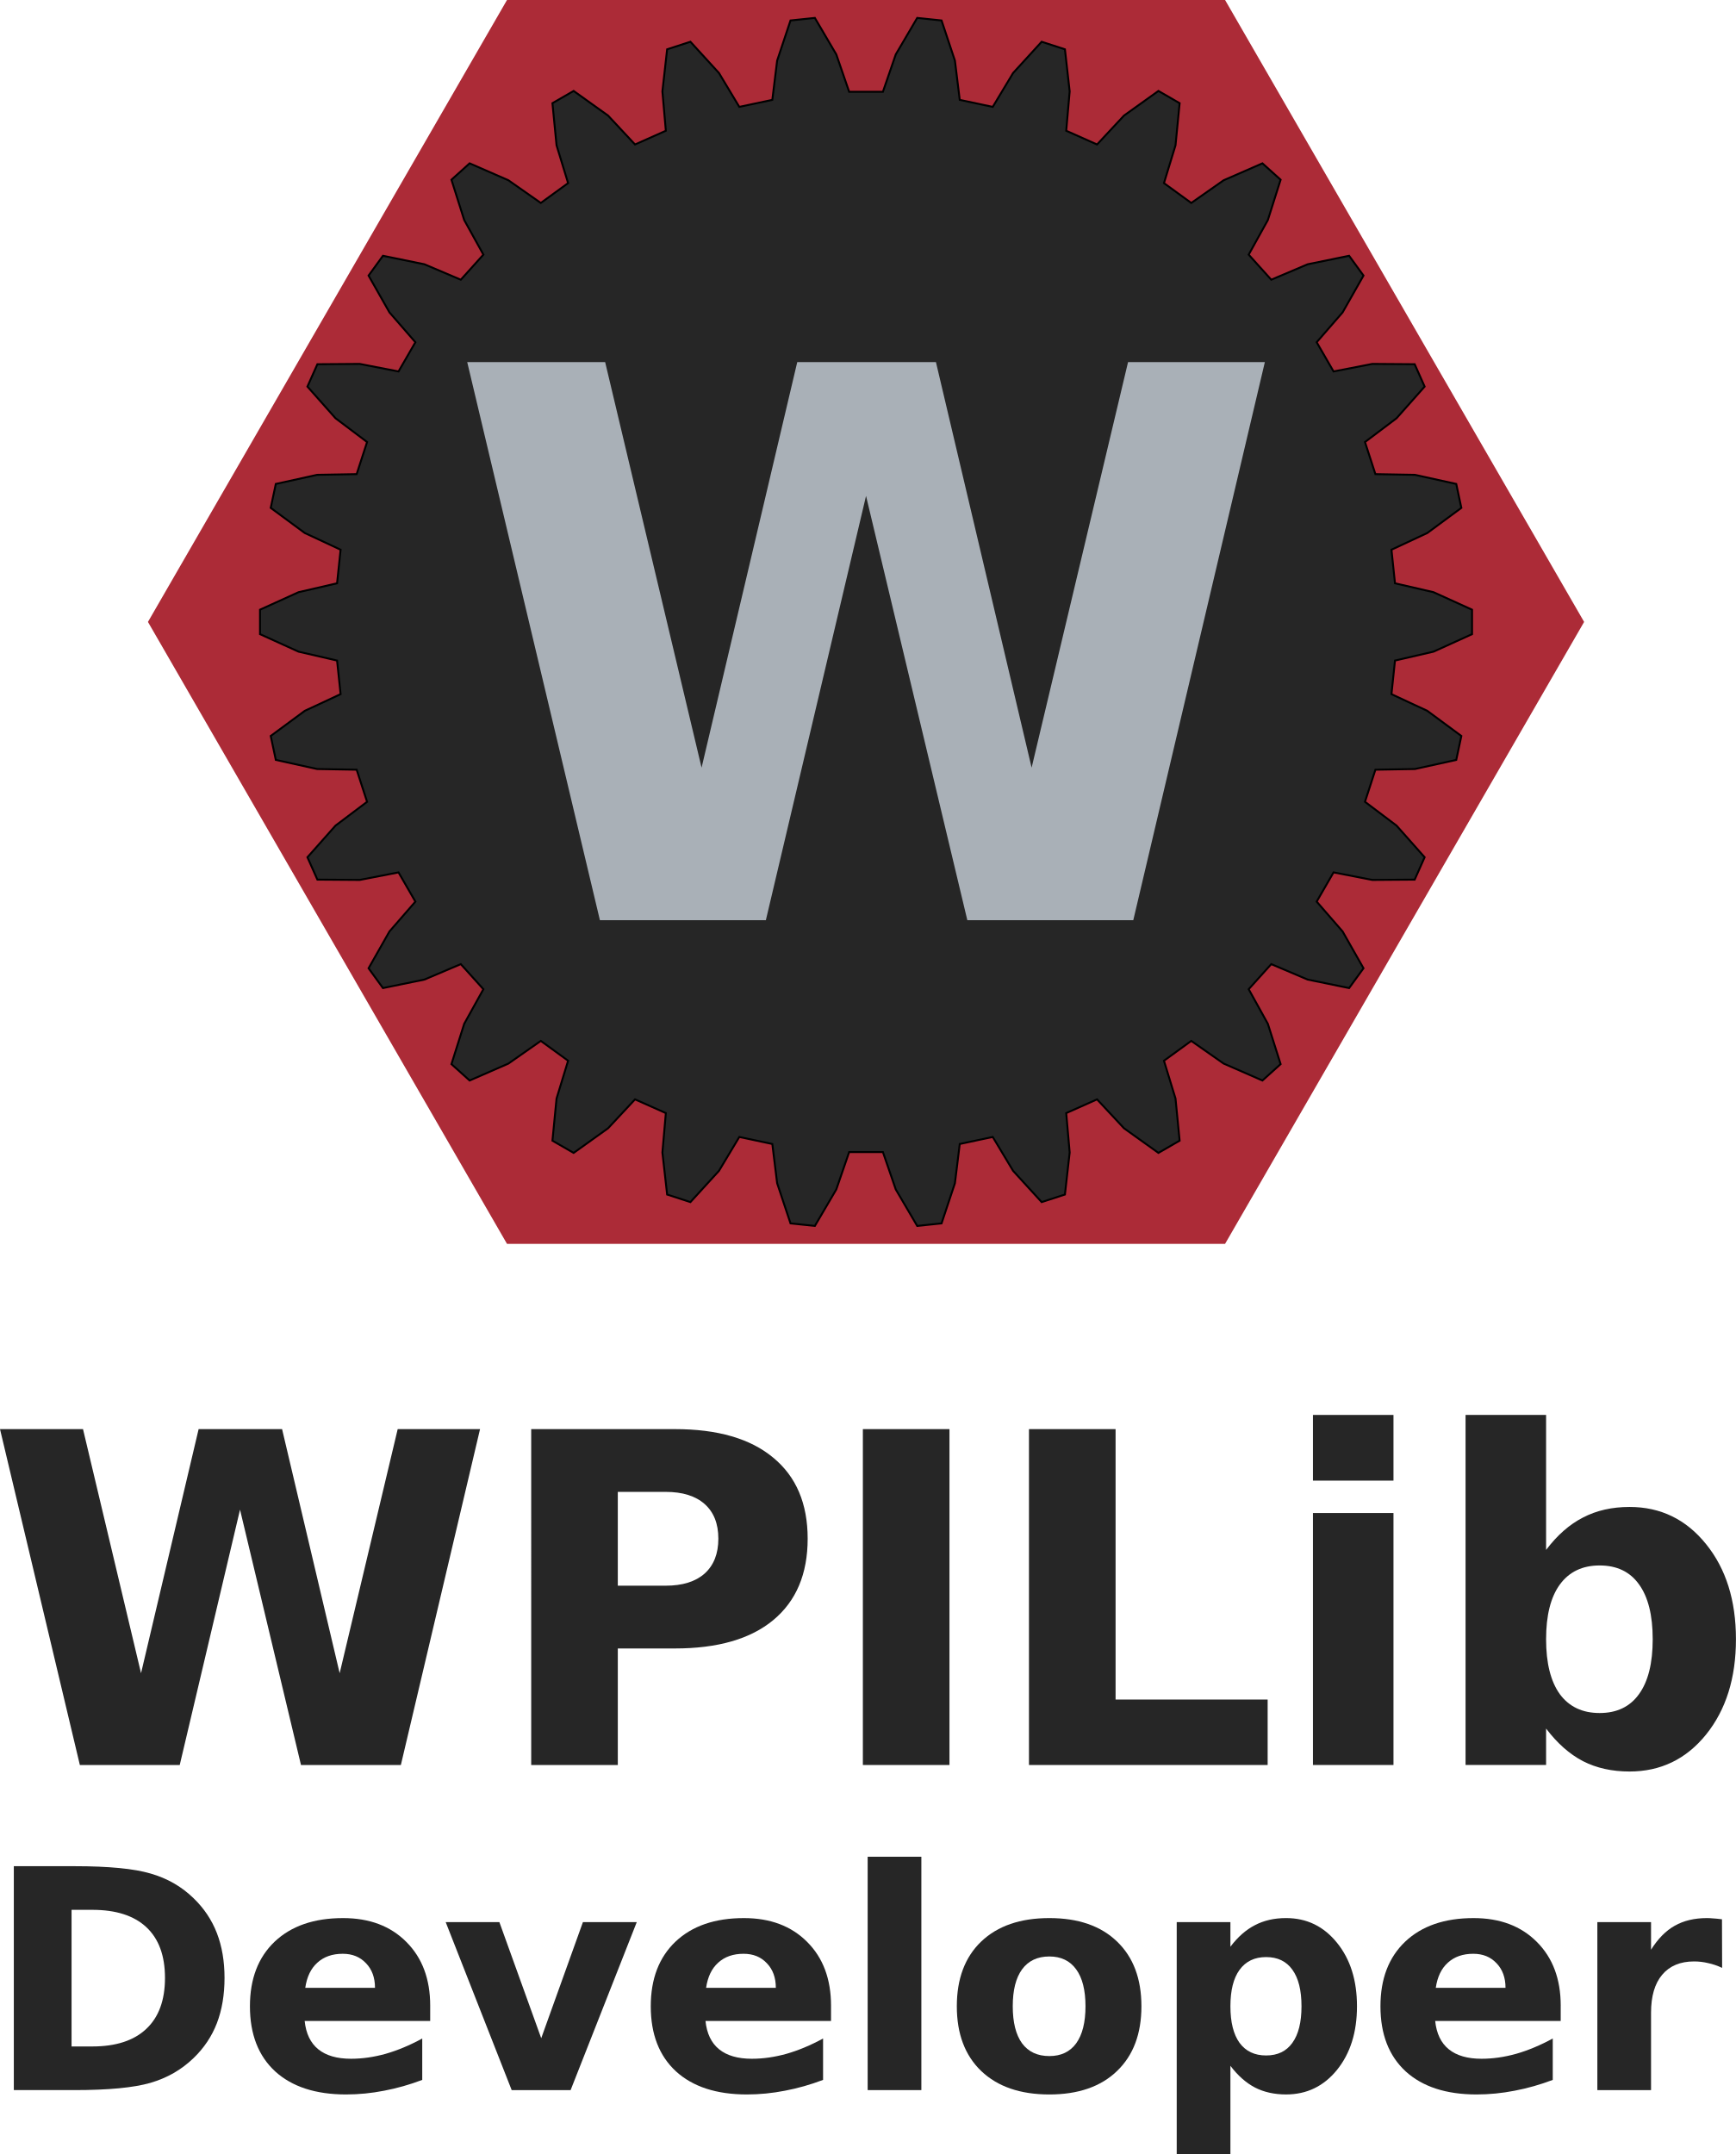
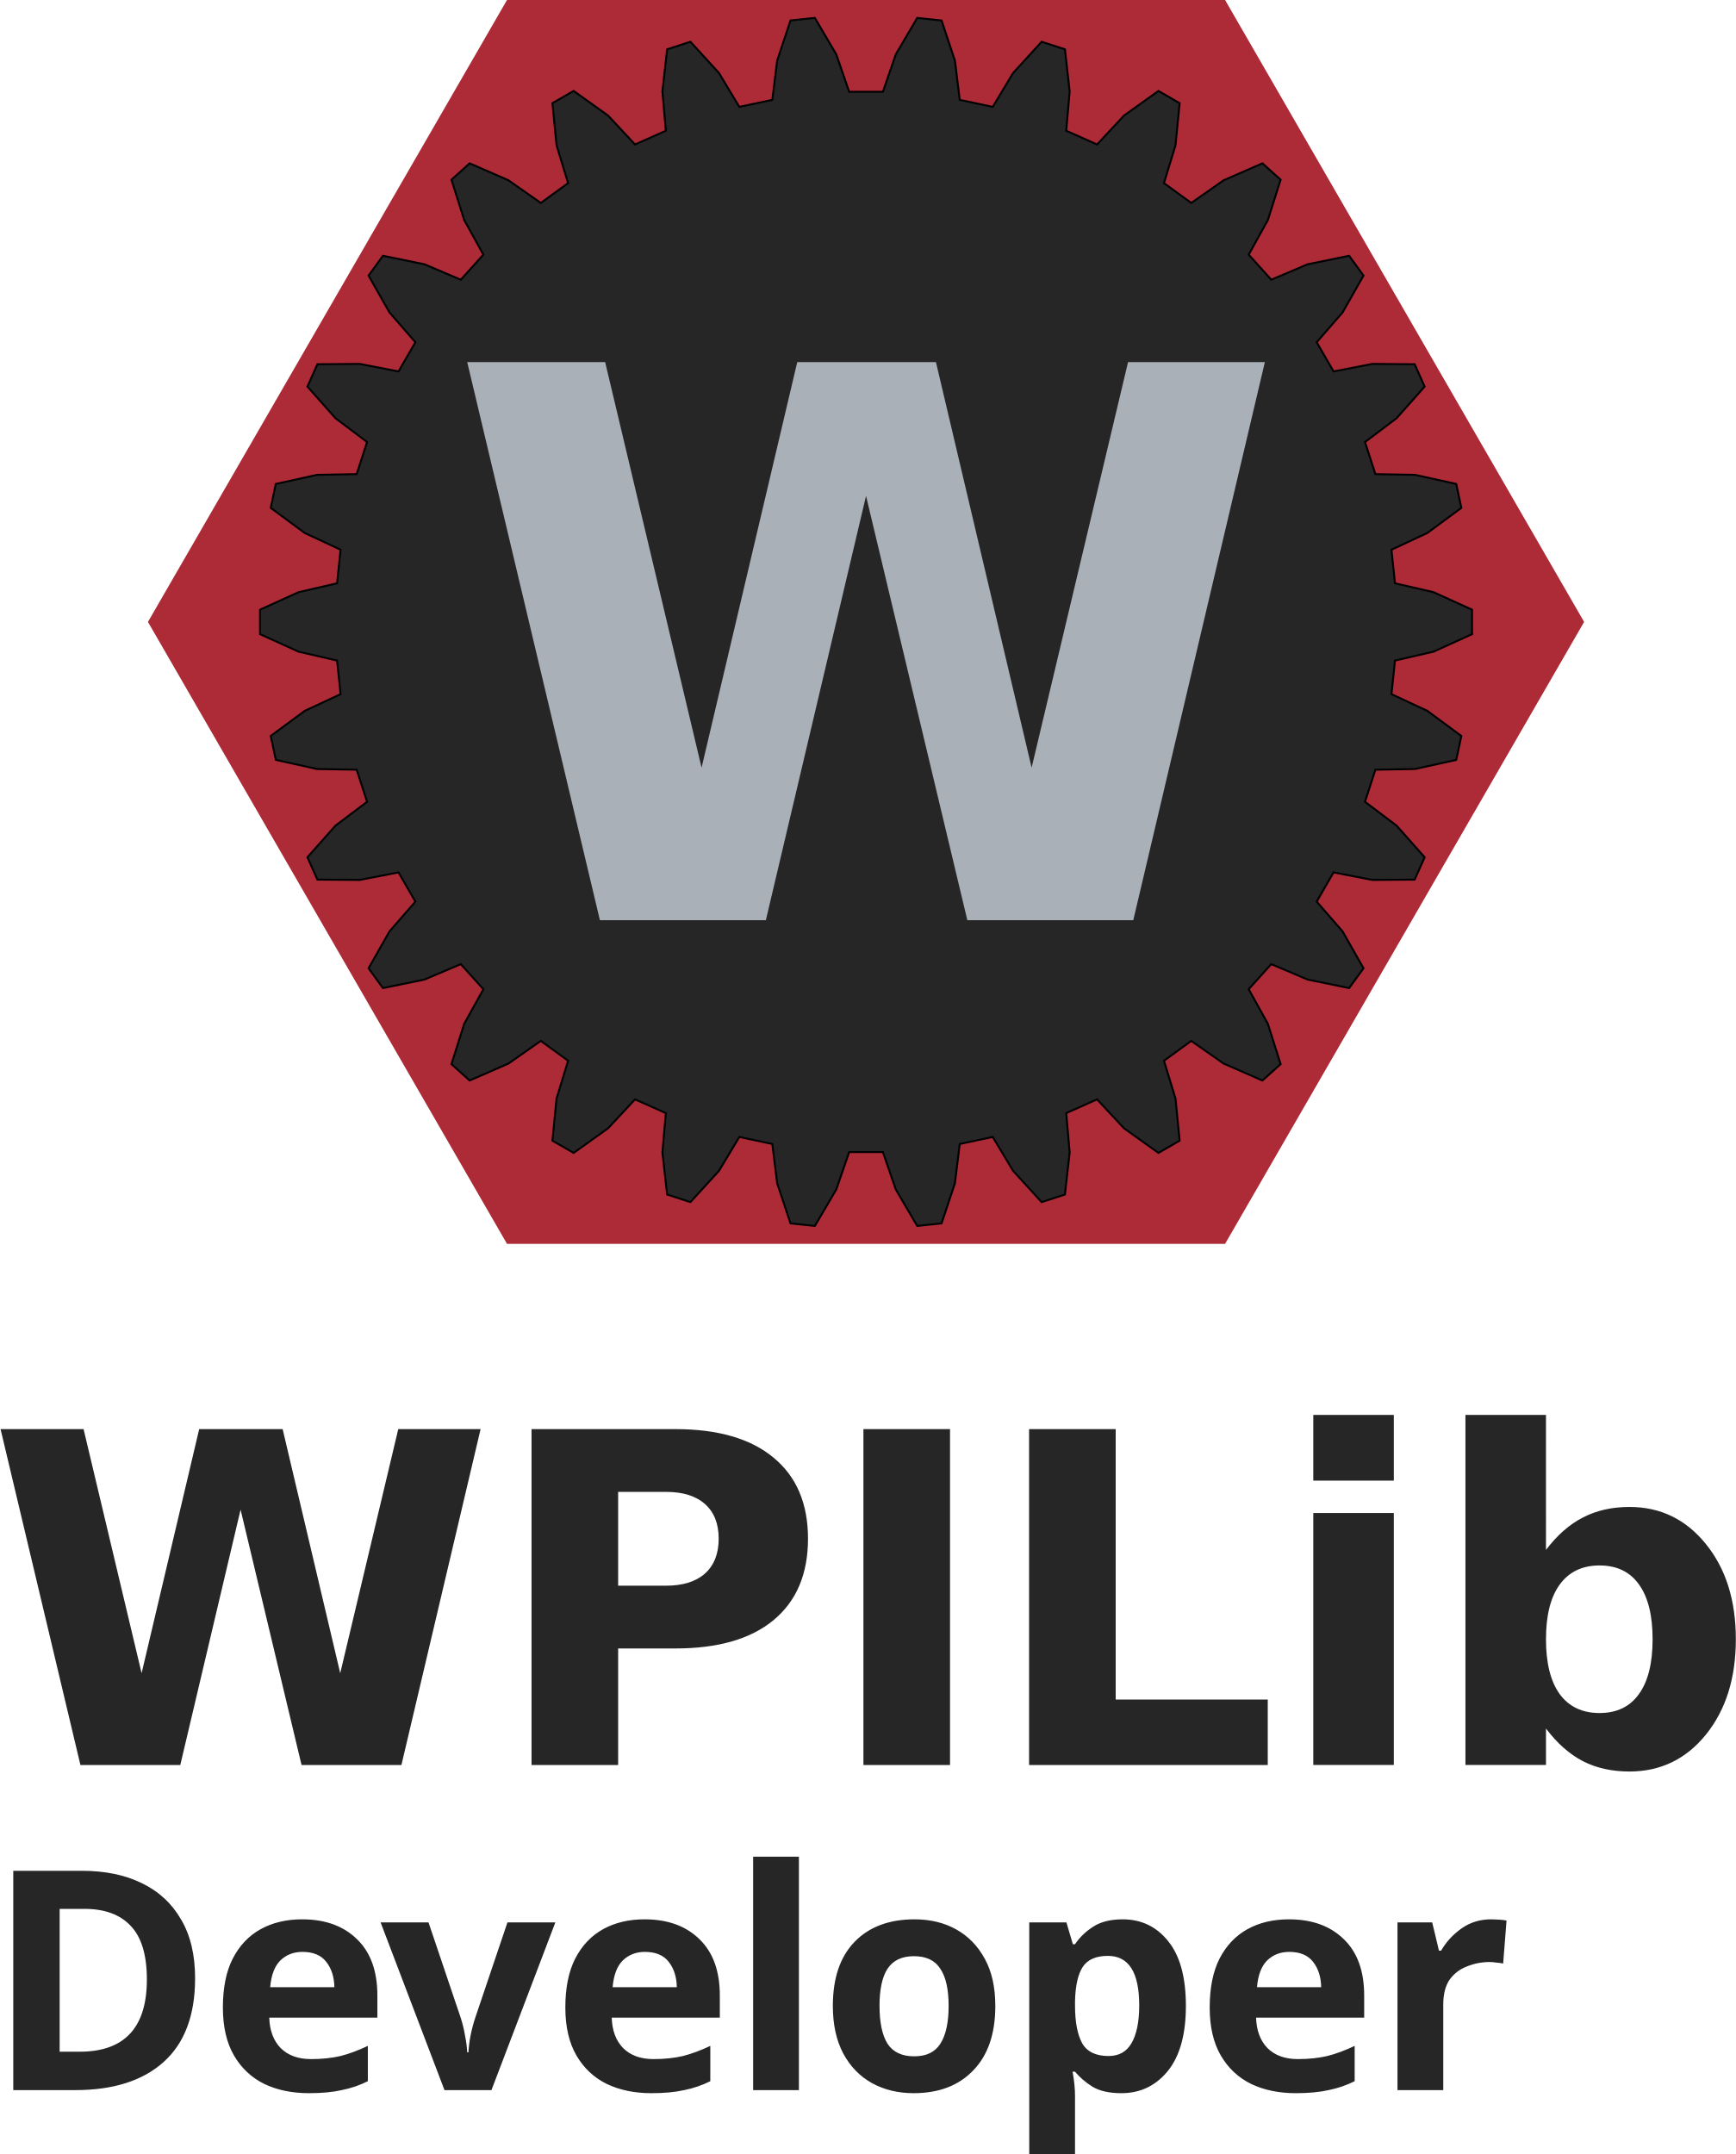
- <svg xmlns="http://www.w3.org/2000/svg" width="904.336" height="1122.038" viewBox="0 0 239.272 296.872" version="1.1" id="svg8">
-   <g style="display:inline" id="layer1" transform="translate(-7.912261,-2.389599)">
-     <path id="path32" d="m 176.769,173.82 -98.976,-10e-6 -49.488,-85.715 49.488,-85.715 98.976,4.9e-6 49.488,85.715 z" style="fill:#ac2b37;fill-opacity:1;stroke-width:0.278" />
+ <svg xmlns="http://www.w3.org/2000/svg" id="svg8" version="1.1" viewBox="0 0 239.272 296.872" height="1122.038" width="904.336">
+   <g transform="translate(-7.912261,-2.389599)" id="layer1" style="display:inline">
+     <path d="m 176.769,173.82 -98.976,-10e-6 -49.488,-85.715 49.488,-85.715 98.976,4.9e-6 49.488,85.715 z" id="path32" style="fill:#ac2b37;fill-opacity:1;stroke-width:0.278" />
  </g>
-   <g transform="translate(-7.912261,82.94368)" style="display:inline" id="layer2">
-     <g transform="translate(127.2811,2.77148)" id="g848">
-       <path d="m 72.908,-5.325 5.308,1.226 5.312,2.412 v 3.375 l -5.312,2.412 -5.308,1.226 -0.486,4.626 4.938,2.302 4.694,3.464 -0.702,3.301 -5.697,1.255 -5.447,0.095 -1.437,4.423 4.351,3.279 3.872,4.364 -1.373,3.083 -5.834,0.043 -5.348,-1.04 -2.325,4.028 3.574,4.112 2.88,5.074 -1.984,2.73 -5.715,-1.171 -5.015,-2.129 -3.112,3.456 2.641,4.765 1.762,5.561 -2.508,2.258 -5.347,-2.334 -4.463,-3.125 -3.763,2.734 1.593,5.21 0.567,5.806 -2.922,1.687 -4.745,-3.394 -3.716,-3.985 -4.249,1.892 0.475,5.427 -0.652,5.797 -3.209,1.043 -3.935,-4.307 -2.806,-4.67 -4.549,0.967 -0.664,5.407 -1.843,5.535 -3.356,0.353 -2.954,-5.031 -1.774,-5.151 h -4.651 l -1.774,5.151 -2.954,5.031 -3.356,-0.353 -1.843,-5.535 -0.664,-5.407 -4.549,-0.967 -2.806,4.67 -3.935,4.307 -3.209,-1.043 -0.652,-5.797 0.475,-5.427 -4.249,-1.892 -3.716,3.985 -4.745,3.394 -2.922,-1.687 0.567,-5.806 1.593,-5.21 -3.763,-2.734 -4.463,3.125 -5.347,2.334 -2.508,-2.258 1.762,-5.561 2.641,-4.765 -3.112,-3.456 -5.015,2.129 -5.715,1.171 -1.984,-2.73 2.88,-5.074 3.574,-4.112 -2.325,-4.028 -5.348,1.04 -5.834,-0.043 -1.373,-3.083 3.872,-4.364 4.351,-3.279 -1.437,-4.423 -5.447,-0.095 -5.697,-1.255 -0.702,-3.301 4.694,-3.464 4.938,-2.302 -0.486,-4.626 -5.308,-1.226 -5.312,-2.412 v -3.375 l 5.312,-2.412 5.308,-1.226 0.486,-4.626 -4.938,-2.302 -4.694,-3.464 0.702,-3.301 5.697,-1.255 5.447,-0.095 1.437,-4.423 -4.351,-3.279 -3.872,-4.364 1.373,-3.083 5.834,-0.043 5.348,1.04 2.325,-4.028 -3.574,-4.112 -2.88,-5.074 1.984,-2.73 5.715,1.171 5.015,2.129 3.112,-3.456 -2.641,-4.765 -1.762,-5.561 2.508,-2.258 5.347,2.334 4.463,3.125 3.763,-2.734 -1.593,-5.21 -0.567,-5.806 2.922,-1.687 4.745,3.394 3.716,3.985 4.249,-1.892 -0.475,-5.427 0.652,-5.797 3.209,-1.043 3.935,4.307 2.806,4.67 4.549,-0.967 0.664,-5.407 1.843,-5.535 3.356,-0.353 2.954,5.031 1.774,5.151 h 4.651 l 1.774,-5.151 2.954,-5.031 3.356,0.353 1.843,5.535 0.664,5.407 4.549,0.967 2.806,-4.67 3.935,-4.307 3.209,1.043 0.652,5.797 -0.475,5.427 4.249,1.892 3.716,-3.985 4.745,-3.394 2.922,1.687 -0.567,5.806 -1.593,5.21 3.763,2.734 4.463,-3.125 5.347,-2.334 2.508,2.258 -1.762,5.561 -2.641,4.765 3.112,3.456 5.015,-2.129 5.715,-1.171 1.984,2.73 -2.88,5.074 -3.574,4.112 2.325,4.028 5.348,-1.04 5.834,0.043 1.373,3.083 -3.872,4.364 -4.351,3.279 1.437,4.423 5.447,0.095 5.697,1.255 0.702,3.301 -4.694,3.464 -4.938,2.302 z" style="fill:#262626;fill-opacity:1;stroke:#000000;stroke-width:0.265" id="path844" />
+   <g id="layer2" style="display:inline" transform="translate(-7.912261,82.94368)">
+     <g id="g848" transform="translate(127.2811,2.77148)">
+       <path id="path844" style="fill:#262626;fill-opacity:1;stroke:#000000;stroke-width:0.265" d="m 72.908,-5.325 5.308,1.226 5.312,2.412 v 3.375 l -5.312,2.412 -5.308,1.226 -0.486,4.626 4.938,2.302 4.694,3.464 -0.702,3.301 -5.697,1.255 -5.447,0.095 -1.437,4.423 4.351,3.279 3.872,4.364 -1.373,3.083 -5.834,0.043 -5.348,-1.04 -2.325,4.028 3.574,4.112 2.88,5.074 -1.984,2.73 -5.715,-1.171 -5.015,-2.129 -3.112,3.456 2.641,4.765 1.762,5.561 -2.508,2.258 -5.347,-2.334 -4.463,-3.125 -3.763,2.734 1.593,5.21 0.567,5.806 -2.922,1.687 -4.745,-3.394 -3.716,-3.985 -4.249,1.892 0.475,5.427 -0.652,5.797 -3.209,1.043 -3.935,-4.307 -2.806,-4.67 -4.549,0.967 -0.664,5.407 -1.843,5.535 -3.356,0.353 -2.954,-5.031 -1.774,-5.151 h -4.651 l -1.774,5.151 -2.954,5.031 -3.356,-0.353 -1.843,-5.535 -0.664,-5.407 -4.549,-0.967 -2.806,4.67 -3.935,4.307 -3.209,-1.043 -0.652,-5.797 0.475,-5.427 -4.249,-1.892 -3.716,3.985 -4.745,3.394 -2.922,-1.687 0.567,-5.806 1.593,-5.21 -3.763,-2.734 -4.463,3.125 -5.347,2.334 -2.508,-2.258 1.762,-5.561 2.641,-4.765 -3.112,-3.456 -5.015,2.129 -5.715,1.171 -1.984,-2.73 2.88,-5.074 3.574,-4.112 -2.325,-4.028 -5.348,1.04 -5.834,-0.043 -1.373,-3.083 3.872,-4.364 4.351,-3.279 -1.437,-4.423 -5.447,-0.095 -5.697,-1.255 -0.702,-3.301 4.694,-3.464 4.938,-2.302 -0.486,-4.626 -5.308,-1.226 -5.312,-2.412 v -3.375 l 5.312,-2.412 5.308,-1.226 0.486,-4.626 -4.938,-2.302 -4.694,-3.464 0.702,-3.301 5.697,-1.255 5.447,-0.095 1.437,-4.423 -4.351,-3.279 -3.872,-4.364 1.373,-3.083 5.834,-0.043 5.348,1.04 2.325,-4.028 -3.574,-4.112 -2.88,-5.074 1.984,-2.73 5.715,1.171 5.015,2.129 3.112,-3.456 -2.641,-4.765 -1.762,-5.561 2.508,-2.258 5.347,2.334 4.463,3.125 3.763,-2.734 -1.593,-5.21 -0.567,-5.806 2.922,-1.687 4.745,3.394 3.716,3.985 4.249,-1.892 -0.475,-5.427 0.652,-5.797 3.209,-1.043 3.935,4.307 2.806,4.67 4.549,-0.967 0.664,-5.407 1.843,-5.535 3.356,-0.353 2.954,5.031 1.774,5.151 h 4.651 l 1.774,-5.151 2.954,-5.031 3.356,0.353 1.843,5.535 0.664,5.407 4.549,0.967 2.806,-4.67 3.935,-4.307 3.209,1.043 0.652,5.797 -0.475,5.427 4.249,1.892 3.716,-3.985 4.745,-3.394 2.922,1.687 -0.567,5.806 -1.593,5.21 3.763,2.734 4.463,-3.125 5.347,-2.334 2.508,2.258 -1.762,5.561 -2.641,4.765 3.112,3.456 5.015,-2.129 5.715,-1.171 1.984,2.73 -2.88,5.074 -3.574,4.112 2.325,4.028 5.348,-1.04 5.834,0.043 1.373,3.083 -3.872,4.364 -4.351,3.279 1.437,4.423 5.447,0.095 5.697,1.255 0.702,3.301 -4.694,3.464 -4.938,2.302 z" />
    </g>
  </g>
-   <g style="display:inline" transform="translate(-1.566963,102.6187)" id="layer3">
-     <g id="text4529" style="font-style:normal;font-variant:normal;font-weight:normal;font-stretch:normal;font-size:25.4px;line-height:125%;font-family:sans-serif;-inkscape-font-specification:sans-serif;letter-spacing:0px;word-spacing:0px;fill:#000000;fill-opacity:1;stroke:none;stroke-width:0.265px;stroke-linecap:butt;stroke-linejoin:miter;stroke-opacity:1" aria-label="WPILib">
-       <path id="path36" style="font-style:normal;font-variant:normal;font-weight:bold;font-stretch:normal;font-size:63.5px;line-height:100%;font-family:'DejaVu Sans';-inkscape-font-specification:'DejaVu Sans Bold';text-align:center;letter-spacing:-0.794px;text-anchor:middle;fill:#262626;fill-opacity:1;stroke-width:0.265px" d="M 1.567,94.347 H 13.008 l 7.999,33.641 7.937,-33.641 h 11.503 l 7.937,33.641 7.999,-33.641 H 67.733 L 56.819,140.639 H 43.053 L 34.65,105.447 26.341,140.639 H 12.574 Z" />
-       <path id="path38" style="font-style:normal;font-variant:normal;font-weight:bold;font-stretch:normal;font-size:63.5px;line-height:100%;font-family:'DejaVu Sans';-inkscape-font-specification:'DejaVu Sans Bold';text-align:center;letter-spacing:-0.794px;text-anchor:middle;fill:#262626;fill-opacity:1;stroke-width:0.265px" d="m 74.784,94.347 h 19.813 q 8.837,0 13.55,3.938 4.744,3.907 4.744,11.162 0,7.286 -4.744,11.224 -4.713,3.907 -13.55,3.907 h -7.875 v 16.061 h -11.937 z m 11.937,8.651 v 12.929 h 6.604 q 3.473,0 5.364,-1.674 1.891,-1.705 1.891,-4.806 0,-3.101 -1.891,-4.775 -1.891,-1.674 -5.364,-1.674 z" />
-       <path id="path40" style="font-style:normal;font-variant:normal;font-weight:bold;font-stretch:normal;font-size:63.5px;line-height:100%;font-family:'DejaVu Sans';-inkscape-font-specification:'DejaVu Sans Bold';text-align:center;letter-spacing:-0.794px;text-anchor:middle;fill:#262626;fill-opacity:1;stroke-width:0.265px" d="m 120.499,94.347 h 11.937 v 46.292 h -11.937 z" />
-       <path id="path42" style="font-style:normal;font-variant:normal;font-weight:bold;font-stretch:normal;font-size:63.5px;line-height:100%;font-family:'DejaVu Sans';-inkscape-font-specification:'DejaVu Sans Bold';text-align:center;letter-spacing:-0.794px;text-anchor:middle;fill:#262626;fill-opacity:1;stroke-width:0.265px" d="m 143.394,94.347 h 11.937 v 37.269 h 20.96 v 9.023 h -32.897 z" />
-       <path id="path44" style="font-style:normal;font-variant:normal;font-weight:bold;font-stretch:normal;font-size:63.5px;line-height:100%;font-family:'DejaVu Sans';-inkscape-font-specification:'DejaVu Sans Bold';text-align:center;letter-spacing:-0.794px;text-anchor:middle;fill:#262626;fill-opacity:1;stroke-width:0.265px" d="m 182.535,105.912 h 11.1 v 34.726 h -11.1 z m 0,-13.519 h 11.1 v 9.054 h -11.1 z" />
-       <path id="path46" style="font-style:normal;font-variant:normal;font-weight:bold;font-stretch:normal;font-size:63.5px;line-height:100%;font-family:'DejaVu Sans';-inkscape-font-specification:'DejaVu Sans Bold';text-align:center;letter-spacing:-0.794px;text-anchor:middle;fill:#262626;fill-opacity:1;stroke-width:0.265px" d="m 222.049,133.476 q 3.566,0 5.426,-2.604 1.891,-2.604 1.891,-7.565 0,-4.961 -1.891,-7.565 -1.86,-2.604 -5.426,-2.604 -3.566,0 -5.488,2.635 -1.891,2.604 -1.891,7.534 0,4.93 1.891,7.565 1.922,2.604 5.488,2.604 z m -7.379,-22.479 q 2.294,-3.039 5.085,-4.465 2.791,-1.457 6.418,-1.457 6.418,0 10.542,5.116 4.124,5.085 4.124,13.115 0,8.03 -4.124,13.146 -4.124,5.085 -10.542,5.085 -3.628,0 -6.418,-1.426 -2.791,-1.457 -5.085,-4.496 v 5.023 H 203.57 V 92.394 h 11.1 z" />
+   <g id="layer3" transform="translate(-1.566963,102.6187)" style="display:inline">
+     <path style="font-weight:bold;font-size:63.5px;line-height:100%;font-family:'DejaVu Sans';-inkscape-font-specification:'DejaVu Sans Bold';text-align:center;letter-spacing:-0.794px;word-spacing:0px;text-anchor:middle;fill:#262626;stroke-width:0.265px" d="M 1.644,94.347 H 13.086 l 7.999,33.641 7.937,-33.641 h 11.503 l 7.937,33.641 7.999,-33.641 h 11.348 L 56.897,140.639 H 43.13 l -8.403,-35.192 -8.31,35.192 H 12.652 Z m 73.186,0 h 19.813 q 8.837,0 13.55,3.938 4.744,3.907 4.744,11.162 0,7.286 -4.744,11.224 -4.713,3.907 -13.55,3.907 h -7.875 v 16.061 H 74.831 Z m 11.937,8.651 v 12.929 h 6.604 q 3.473,0 5.364,-1.674 1.891,-1.705 1.891,-4.806 0,-3.101 -1.891,-4.775 -1.891,-1.674 -5.364,-1.674 z m 33.809,-8.651 h 11.937 v 46.292 h -11.937 z m 22.833,0 h 11.937 v 37.269 h 20.96 v 9.023 h -32.897 z m 39.173,11.565 h 11.1 v 34.726 h -11.1 z m 0,-13.519 h 11.1 v 9.054 h -11.1 z m 39.452,41.083 q 3.566,0 5.426,-2.604 1.891,-2.604 1.891,-7.565 0,-4.961 -1.891,-7.565 -1.86,-2.604 -5.426,-2.604 -3.566,0 -5.488,2.635 -1.891,2.604 -1.891,7.534 0,4.93 1.891,7.565 1.922,2.604 5.488,2.604 z m -7.379,-22.479 q 2.294,-3.039 5.085,-4.465 2.791,-1.457 6.418,-1.457 6.418,0 10.542,5.116 4.124,5.085 4.124,13.115 0,8.03 -4.124,13.146 -4.124,5.085 -10.542,5.085 -3.628,0 -6.418,-1.426 -2.791,-1.457 -5.085,-4.496 v 5.023 H 203.554 V 92.394 h 11.1 z" id="text4529" aria-label="WPILib" />
+     <g transform="translate(15.61484,-122.2923)" style="display:inline" id="g7">
+       <path d="M 50.35,69.576 H 69.361 L 82.653,125.475 95.841,69.576 h 19.114 l 13.189,55.898 13.292,-55.898 h 18.856 l -18.135,76.918 h -22.875 L 105.321,88.02 91.514,146.494 H 68.639 Z" style="font-weight:bold;fill:#a9b0b7;fill-opacity:1;stroke-width:1.099px" id="path4489" />
    </g>
-     <g id="g7" style="display:inline" transform="translate(15.61484,-122.2923)">
-       <path id="path4489" style="font-weight:bold;fill:#a9b0b7;fill-opacity:1;stroke-width:1.099px" d="M 50.35,69.576 H 69.361 L 82.653,125.475 95.841,69.576 h 19.114 l 13.189,55.898 13.292,-55.898 h 18.856 l -18.135,76.918 h -22.875 L 105.321,88.02 91.514,146.494 H 68.639 Z" />
-     </g>
-     <g id="text19" style="font-style:normal;font-variant:normal;font-weight:normal;font-stretch:normal;font-size:25.4px;line-height:125%;font-family:sans-serif;-inkscape-font-specification:sans-serif;letter-spacing:0px;word-spacing:0px;fill:#000000;fill-opacity:1;stroke:none;stroke-width:0.265px;stroke-linecap:butt;stroke-linejoin:miter;stroke-opacity:1" />
-     <g id="text29" style="font-style:normal;font-variant:normal;font-weight:normal;font-stretch:normal;font-size:25.4px;line-height:125%;font-family:sans-serif;-inkscape-font-specification:sans-serif;letter-spacing:0px;word-spacing:0px;fill:#000000;fill-opacity:1;stroke:none;stroke-width:0.265px;stroke-linecap:butt;stroke-linejoin:miter;stroke-opacity:1" />
-     <g id="text35" style="font-style:normal;font-variant:normal;font-weight:normal;font-stretch:normal;font-size:25.4px;line-height:125%;font-family:sans-serif;-inkscape-font-specification:sans-serif;letter-spacing:0px;word-spacing:0px;fill:#000000;fill-opacity:1;stroke:none;stroke-width:0.265px;stroke-linecap:butt;stroke-linejoin:miter;stroke-opacity:1" />
-     <g id="text52" style="font-style:normal;font-variant:normal;font-weight:bold;font-stretch:normal;font-size:25.4px;line-height:125%;font-family:sans-serif;-inkscape-font-specification:'sans-serif Bold';letter-spacing:0px;word-spacing:0px;fill:#000000;fill-opacity:1;stroke:none;stroke-width:0.265px;stroke-linecap:butt;stroke-linejoin:miter;stroke-opacity:1" />
-     <g id="flowRoot66" style="font-style:normal;font-variant:normal;font-weight:normal;font-stretch:normal;font-size:96px;line-height:125%;font-family:sans-serif;-inkscape-font-specification:sans-serif;letter-spacing:0px;word-spacing:0px;fill:#000000;fill-opacity:1;stroke:none;stroke-width:1px;stroke-linecap:butt;stroke-linejoin:miter;stroke-opacity:1" />
-     <g id="text4514" style="font-style:normal;font-variant:normal;font-weight:normal;font-stretch:normal;font-size:25.4px;line-height:125%;font-family:sans-serif;-inkscape-font-specification:sans-serif;letter-spacing:0px;word-spacing:0px;fill:#000000;fill-opacity:1;stroke:none;stroke-width:0.265px;stroke-linecap:butt;stroke-linejoin:miter;stroke-opacity:1" />
-     <g id="text4518" style="font-style:normal;font-variant:normal;font-weight:normal;font-stretch:normal;font-size:25.4px;line-height:125%;font-family:sans-serif;-inkscape-font-specification:sans-serif;letter-spacing:0px;word-spacing:0px;fill:#000000;fill-opacity:1;stroke:none;stroke-width:0.265px;stroke-linecap:butt;stroke-linejoin:miter;stroke-opacity:1" aria-label="Developer">
-       <path id="path55" style="font-weight:bold;font-size:42.333px;letter-spacing:-0.529px;fill:#262626;fill-opacity:1;stroke-width:0.265px" d="m 11.43,160.601 v 18.831 h 2.853 q 4.878,0 7.441,-2.418 2.584,-2.418 2.584,-7.028 0,-4.589 -2.563,-6.987 -2.563,-2.398 -7.462,-2.398 z m -7.958,-6.015 h 8.392 q 7.028,0 10.459,1.013 3.452,0.992 5.912,3.39 2.17,2.088 3.225,4.816 1.054,2.729 1.054,6.18 0,3.493 -1.054,6.242 -1.054,2.729 -3.225,4.816 -2.48,2.398 -5.953,3.411 -3.473,0.992 -10.418,0.992 H 3.472 Z" />
-       <path id="path57" style="font-weight:bold;font-size:42.333px;letter-spacing:-0.529px;fill:#262626;fill-opacity:1;stroke-width:0.265px" d="m 60.861,173.81 v 2.108 h -17.301 q 0.269,2.604 1.881,3.907 1.612,1.302 4.506,1.302 2.336,0 4.775,-0.682 2.46,-0.703 5.044,-2.108 v 5.705 q -2.625,0.992 -5.25,1.488 -2.625,0.517 -5.25,0.517 -6.284,0 -9.777,-3.183 -3.473,-3.204 -3.473,-8.971 0,-5.664 3.411,-8.909 3.431,-3.245 9.426,-3.245 5.457,0 8.723,3.287 3.287,3.287 3.287,8.785 z m -7.607,-2.46 q 0,-2.108 -1.24,-3.39 -1.22,-1.302 -3.204,-1.302 -2.15,0 -3.493,1.22 -1.344,1.199 -1.674,3.473 z" />
-       <path id="path59" style="font-weight:bold;font-size:42.333px;letter-spacing:-0.529px;fill:#262626;fill-opacity:1;stroke-width:0.265px" d="m 62.999,162.296 h 7.4 l 5.767,15.999 5.746,-15.999 h 7.421 l -9.116,23.151 h -8.124 z" />
-       <path id="path61" style="font-weight:bold;font-size:42.333px;letter-spacing:-0.529px;fill:#262626;fill-opacity:1;stroke-width:0.265px" d="m 116.11,173.81 v 2.108 H 98.808 q 0.269,2.604 1.881,3.907 1.612,1.302 4.506,1.302 2.336,0 4.775,-0.682 2.46,-0.703 5.044,-2.108 v 5.705 q -2.625,0.992 -5.25,1.488 -2.625,0.517 -5.25,0.517 -6.284,0 -9.777,-3.183 -3.473,-3.204 -3.473,-8.971 0,-5.664 3.411,-8.909 3.431,-3.245 9.426,-3.245 5.457,0 8.723,3.287 3.287,3.287 3.287,8.785 z m -7.607,-2.46 q 0,-2.108 -1.24,-3.39 -1.22,-1.302 -3.204,-1.302 -2.15,0 -3.493,1.22 -1.344,1.199 -1.674,3.473 z" />
-       <path id="path63" style="font-weight:bold;font-size:42.333px;letter-spacing:-0.529px;fill:#262626;fill-opacity:1;stroke-width:0.265px" d="m 121.161,153.284 h 7.4 v 32.163 h -7.4 z" />
-       <path id="path65" style="font-weight:bold;font-size:42.333px;letter-spacing:-0.529px;fill:#262626;fill-opacity:1;stroke-width:0.265px" d="m 146.202,167.03 q -2.46,0 -3.762,1.778 -1.282,1.757 -1.282,5.085 0,3.328 1.282,5.106 1.302,1.757 3.762,1.757 2.418,0 3.7,-1.757 1.282,-1.778 1.282,-5.106 0,-3.328 -1.282,-5.085 -1.282,-1.778 -3.7,-1.778 z m 0,-5.292 q 5.974,0 9.322,3.225 3.369,3.225 3.369,8.93 0,5.705 -3.369,8.93 -3.349,3.225 -9.322,3.225 -5.994,0 -9.384,-3.225 -3.369,-3.225 -3.369,-8.93 0,-5.705 3.369,-8.93 3.39,-3.225 9.384,-3.225 z" />
-       <path id="path67" style="font-weight:bold;font-size:42.333px;letter-spacing:-0.529px;fill:#262626;fill-opacity:1;stroke-width:0.265px" d="m 171.159,182.099 v 12.154 h -7.4 V 162.296 h 7.4 v 3.39 q 1.53,-2.026 3.39,-2.977 1.86,-0.972 4.279,-0.972 4.279,0 7.028,3.411 2.749,3.39 2.749,8.744 0,5.354 -2.749,8.764 -2.749,3.39 -7.028,3.39 -2.418,0 -4.279,-0.951 -1.86,-0.972 -3.39,-2.997 z m 4.92,-14.986 q -2.377,0 -3.659,1.757 -1.261,1.736 -1.261,5.023 0,3.287 1.261,5.044 1.282,1.736 3.659,1.736 2.377,0 3.617,-1.736 1.261,-1.736 1.261,-5.044 0,-3.307 -1.261,-5.044 -1.24,-1.736 -3.617,-1.736 z" />
-       <path id="path69" style="font-weight:bold;font-size:42.333px;letter-spacing:-0.529px;fill:#262626;fill-opacity:1;stroke-width:0.265px" d="m 216.684,173.81 v 2.108 h -17.301 q 0.269,2.604 1.881,3.907 1.612,1.302 4.506,1.302 2.336,0 4.775,-0.682 2.46,-0.703 5.044,-2.108 v 5.705 q -2.625,0.992 -5.25,1.488 -2.625,0.517 -5.25,0.517 -6.284,0 -9.777,-3.183 -3.473,-3.204 -3.473,-8.971 0,-5.664 3.411,-8.909 3.431,-3.245 9.426,-3.245 5.457,0 8.723,3.287 3.287,3.287 3.287,8.785 z m -7.607,-2.46 q 0,-2.108 -1.24,-3.39 -1.22,-1.302 -3.204,-1.302 -2.15,0 -3.493,1.22 -1.344,1.199 -1.674,3.473 z" />
-       <path id="path71" style="font-weight:bold;font-size:42.333px;letter-spacing:-0.529px;fill:#262626;fill-opacity:1;stroke-width:0.265px" d="m 238.934,168.601 q -0.972,-0.455 -1.943,-0.661 -0.951,-0.227 -1.922,-0.227 -2.853,0 -4.403,1.84 -1.53,1.819 -1.53,5.23 v 10.666 h -7.4 V 162.296 h 7.4 v 3.803 q 1.426,-2.274 3.266,-3.307 1.86,-1.054 4.444,-1.054 0.372,0 0.806,0.041 0.434,0.021 1.261,0.124 z" />
-     </g>
+     <text xml:space="preserve" style="font-style:normal;font-variant:normal;font-weight:normal;font-stretch:normal;font-size:25.4px;line-height:125%;font-family:sans-serif;-inkscape-font-specification:sans-serif;letter-spacing:0px;word-spacing:0px;fill:#000000;fill-opacity:1;stroke:none;stroke-width:0.265px;stroke-linecap:butt;stroke-linejoin:miter;stroke-opacity:1" x="13.001" y="83.778" id="text19">
+       <tspan x="13.001" y="83.778" style="font-weight:bold;stroke-width:0.265px" id="tspan21" />
+     </text>
+     <text xml:space="preserve" style="font-style:normal;font-variant:normal;font-weight:normal;font-stretch:normal;font-size:25.4px;line-height:125%;font-family:sans-serif;-inkscape-font-specification:sans-serif;letter-spacing:0px;word-spacing:0px;fill:#000000;fill-opacity:1;stroke:none;stroke-width:0.265px;stroke-linecap:butt;stroke-linejoin:miter;stroke-opacity:1" x="59.884" y="89.921" id="text29">
+       <tspan id="tspan27" x="59.884" y="89.921" style="stroke-width:0.265px" />
+     </text>
+     <text xml:space="preserve" style="font-style:normal;font-variant:normal;font-weight:normal;font-stretch:normal;font-size:25.4px;line-height:125%;font-family:sans-serif;-inkscape-font-specification:sans-serif;letter-spacing:0px;word-spacing:0px;fill:#000000;fill-opacity:1;stroke:none;stroke-width:0.265px;stroke-linecap:butt;stroke-linejoin:miter;stroke-opacity:1" x="24.952" y="71.623" id="text35">
+       <tspan id="tspan33" x="24.952" y="71.623" style="stroke-width:0.265px" />
+     </text>
+     <text xml:space="preserve" style="font-style:normal;font-variant:normal;font-weight:bold;font-stretch:normal;font-size:25.4px;line-height:125%;font-family:sans-serif;-inkscape-font-specification:'sans-serif Bold';letter-spacing:0px;word-spacing:0px;fill:#000000;fill-opacity:1;stroke:none;stroke-width:0.265px;stroke-linecap:butt;stroke-linejoin:miter;stroke-opacity:1" x="3.474" y="84.37" id="text52">
+       <tspan id="tspan49" x="3.474" y="84.37" style="font-style:normal;font-variant:normal;font-weight:bold;font-stretch:normal;font-family:sans-serif;-inkscape-font-specification:'sans-serif Bold';stroke-width:0.265px" />
+     </text>
+     <flowRoot xml:space="preserve" id="flowRoot66" style="font-style:normal;font-variant:normal;font-weight:normal;font-stretch:normal;font-size:96px;line-height:125%;font-family:sans-serif;-inkscape-font-specification:sans-serif;letter-spacing:0px;word-spacing:0px;fill:#000000;fill-opacity:1;stroke:none;stroke-width:1px;stroke-linecap:butt;stroke-linejoin:miter;stroke-opacity:1">
+       <flowRegion id="flowRegion68">
+         <rect id="rect70" width="225.287" height="291.319" x="-421.442" y="631.192" />
+       </flowRegion>
+       <flowPara id="flowPara72" />
+     </flowRoot>
+     <text xml:space="preserve" style="font-style:normal;font-variant:normal;font-weight:normal;font-stretch:normal;font-size:25.4px;line-height:125%;font-family:sans-serif;-inkscape-font-specification:sans-serif;letter-spacing:0px;word-spacing:0px;fill:#000000;fill-opacity:1;stroke:none;stroke-width:0.265px;stroke-linecap:butt;stroke-linejoin:miter;stroke-opacity:1" x="8.389" y="206.609" id="text4514">
+       <tspan id="tspan4512" x="8.389" y="206.609" style="stroke-width:0.265px" />
+     </text>
+     <path style="font-weight:bold;font-size:42.333px;line-height:125%;-inkscape-font-specification:sans-serif;letter-spacing:-0.529px;word-spacing:0px;fill:#262626;stroke-width:0.265px" d="m 28.457,170.038 q 0,7.662 -4.36,11.557 -4.318,3.852 -12.15,3.852 H 3.396 v -30.226 h 9.483 q 4.741,0 8.213,1.693 3.514,1.693 5.419,4.995 1.947,3.26 1.947,8.128 z m -6.646,0.169 q 0,-5.038 -2.201,-7.366 -2.201,-2.371 -6.392,-2.371 H 9.788 v 19.685 H 12.54 q 9.271,0 9.271,-9.948 z m 21.399,-8.297 q 4.784,0 7.578,2.752 2.794,2.709 2.794,7.747 v 3.048 H 38.68 q 0.085,2.667 1.566,4.191 1.524,1.524 4.191,1.524 2.244,0 4.064,-0.423 1.82,-0.466 3.768,-1.397 v 4.868 q -1.693,0.847 -3.598,1.228 -1.863,0.423 -4.53,0.423 -3.471,0 -6.138,-1.27 -2.667,-1.312 -4.191,-3.937 -1.524,-2.625 -1.524,-6.604 0,-4.064 1.355,-6.731 1.397,-2.709 3.852,-4.064 2.455,-1.355 5.715,-1.355 z m 0.042,4.487 q -1.82,0 -3.048,1.185 -1.185,1.185 -1.397,3.683 h 8.848 q -0.042,-2.117 -1.101,-3.471 -1.058,-1.397 -3.302,-1.397 z m 19.579,19.05 -8.805,-23.114 h 6.604 l 4.445,13.166 q 0.381,1.185 0.593,2.455 0.254,1.27 0.296,2.286 H 66.133 q 0.127,-2.286 0.931,-4.741 l 4.445,-13.166 h 6.604 l -8.805,23.114 z m 27.58,-23.537 q 4.784,0 7.578,2.752 2.794,2.709 2.794,7.747 v 3.048 H 85.882 q 0.085,2.667 1.566,4.191 1.524,1.524 4.191,1.524 2.244,0 4.064,-0.423 1.82,-0.466 3.768,-1.397 v 4.868 q -1.693,0.847 -3.598,1.228 -1.863,0.423 -4.53,0.423 -3.471,0 -6.138,-1.27 -2.667,-1.312 -4.191,-3.937 -1.524,-2.625 -1.524,-6.604 0,-4.064 1.355,-6.731 1.397,-2.709 3.852,-4.064 2.455,-1.355 5.715,-1.355 z m 0.042,4.487 q -1.82,0 -3.048,1.185 -1.185,1.185 -1.397,3.683 h 8.848 q -0.042,-2.117 -1.101,-3.471 -1.058,-1.397 -3.302,-1.397 z m 21.23,19.05 h -6.308 v -32.173 h 6.308 z m 27.072,-11.599 q 0,5.757 -3.048,8.89 -3.006,3.133 -8.213,3.133 -3.217,0 -5.757,-1.397 -2.498,-1.397 -3.937,-4.064 -1.439,-2.709 -1.439,-6.562 0,-5.757 3.006,-8.848 3.006,-3.09 8.255,-3.09 3.26,0 5.757,1.397 2.498,1.397 3.937,4.064 1.439,2.625 1.439,6.477 z m -15.96,0 q 0,3.429 1.101,5.207 1.143,1.736 3.683,1.736 2.498,0 3.598,-1.736 1.143,-1.778 1.143,-5.207 0,-3.429 -1.143,-5.122 -1.101,-1.736 -3.641,-1.736 -2.498,0 -3.641,1.736 -1.101,1.693 -1.101,5.122 z m 33.507,-11.938 q 3.895,0 6.308,3.048 2.413,3.006 2.413,8.89 0,5.884 -2.498,8.975 -2.498,3.048 -6.392,3.048 -2.498,0 -3.979,-0.889 -1.482,-0.931 -2.413,-2.074 h -0.339 q 0.339,1.778 0.339,3.387 v 9.313 h -6.308 v -33.274 h 5.122 l 0.889,3.006 h 0.296 q 0.931,-1.397 2.498,-2.413 1.566,-1.016 4.064,-1.016 z m -2.032,5.038 q -2.455,0 -3.471,1.524 -0.974,1.524 -1.058,4.657 v 0.677 q 0,3.344 0.974,5.165 1.016,1.778 3.641,1.778 2.159,0 3.175,-1.778 1.058,-1.82 1.058,-5.207 0,-6.816 -4.318,-6.816 z m 24.955,-5.038 q 4.784,0 7.578,2.752 2.794,2.709 2.794,7.747 v 3.048 h -14.901 q 0.085,2.667 1.566,4.191 1.524,1.524 4.191,1.524 2.244,0 4.064,-0.423 1.82,-0.466 3.768,-1.397 v 4.868 q -1.693,0.847 -3.598,1.228 -1.863,0.423 -4.53,0.423 -3.471,0 -6.138,-1.27 -2.667,-1.312 -4.191,-3.937 -1.524,-2.625 -1.524,-6.604 0,-4.064 1.355,-6.731 1.397,-2.709 3.852,-4.064 2.455,-1.355 5.715,-1.355 z m 0.042,4.487 q -1.82,0 -3.048,1.185 -1.185,1.185 -1.397,3.683 h 8.848 q -0.042,-2.117 -1.101,-3.471 -1.058,-1.397 -3.302,-1.397 z m 27.834,-4.487 q 0.466,0 1.101,0.042 0.635,0.042 1.016,0.127 l -0.466,5.927 q -0.296,-0.085 -0.889,-0.127 -0.55,-0.085 -0.974,-0.085 -1.609,0 -3.09,0.593 -1.482,0.55 -2.413,1.82 -0.889,1.27 -0.889,3.471 v 11.769 h -6.308 v -23.114 h 4.784 l 0.931,3.895 h 0.296 q 1.016,-1.778 2.794,-3.048 1.778,-1.27 4.106,-1.27 z" id="text4518" aria-label="Developer" />
  </g>
</svg>
